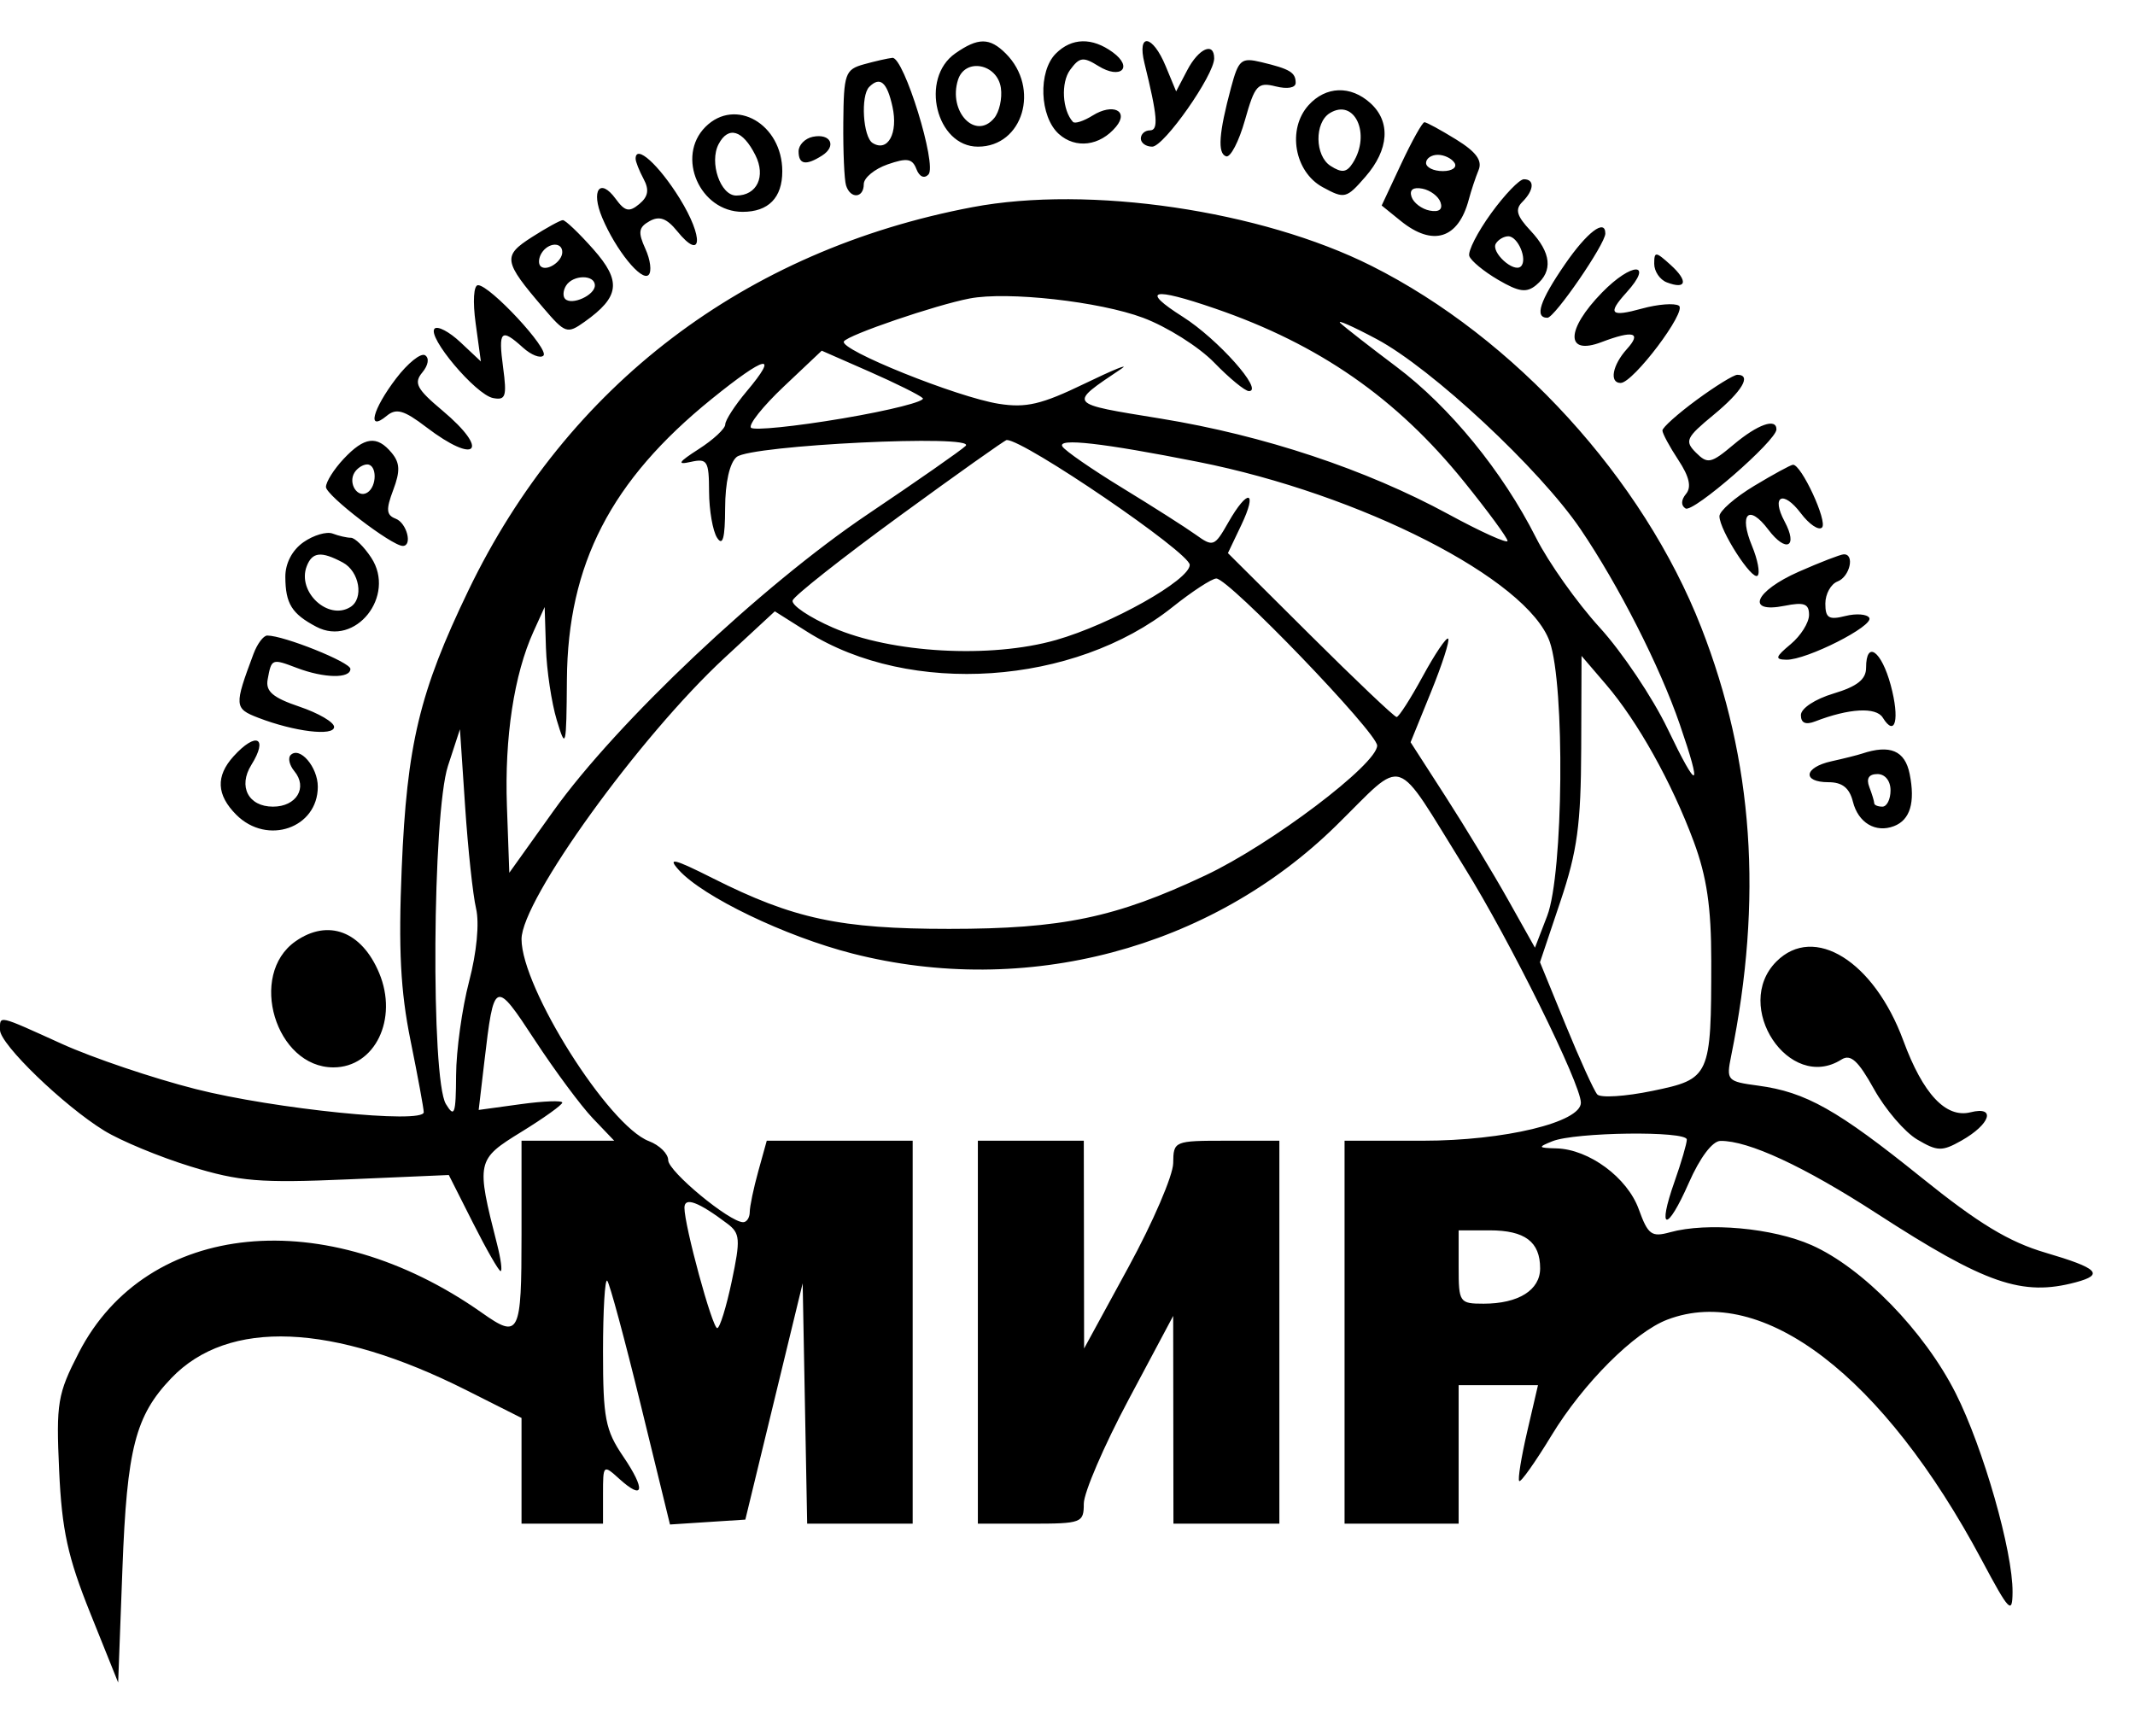
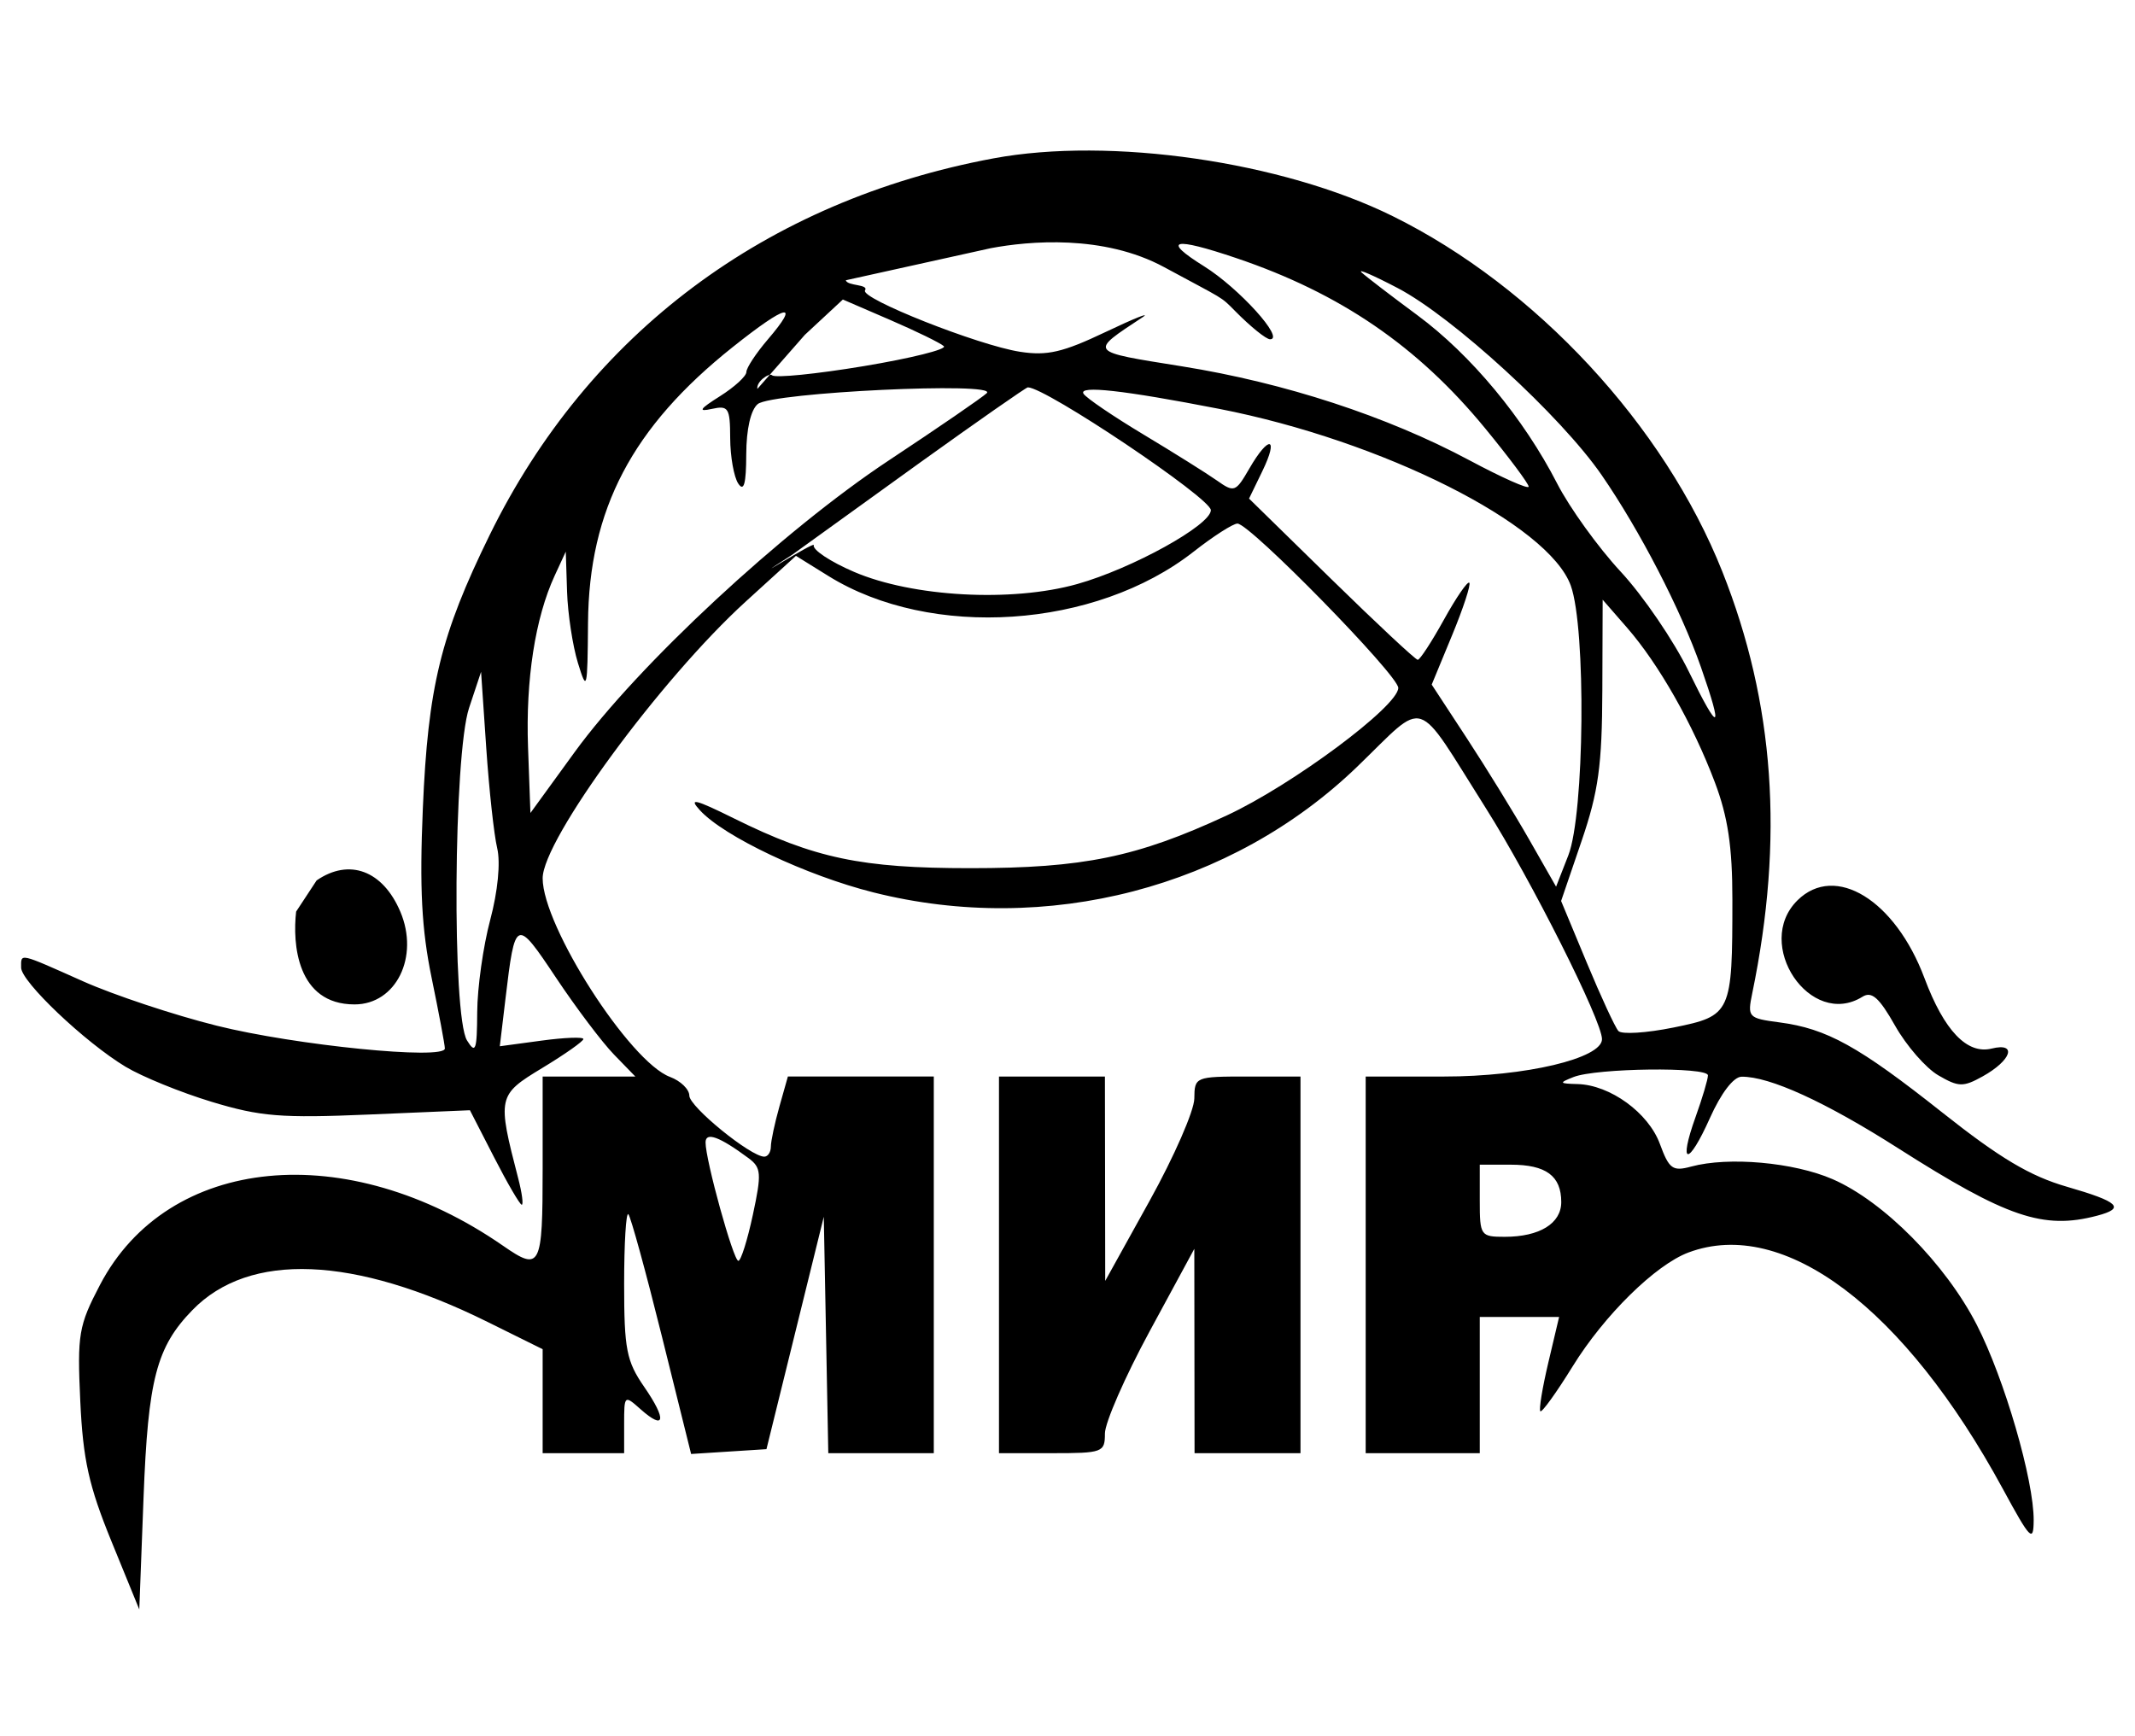
- <svg xmlns="http://www.w3.org/2000/svg" width="262" height="213" viewBox="0 0 262 213" version="1.1">
-   <path d="M 117.223 6.557 C 112.844 9.624, 114.886 18, 120.012 18 C 125.536 18, 127.680 10.823, 123.427 6.570 C 121.451 4.594, 120.029 4.591, 117.223 6.557 M 129.571 6.571 C 127.371 8.771, 127.572 14.302, 129.928 16.435 C 131.991 18.302, 134.987 17.925, 136.958 15.550 C 138.581 13.595, 136.563 12.631, 134.086 14.178 C 132.989 14.864, 131.901 15.216, 131.670 14.962 C 130.354 13.519, 130.169 10.151, 131.319 8.579 C 132.470 7.004, 132.930 6.940, 134.778 8.093 C 137.518 9.805, 139.123 8.294, 136.557 6.418 C 134.024 4.566, 131.522 4.621, 129.571 6.571 M 140.444 7.750 C 142.053 14.286, 142.193 16, 141.113 16 C 140.501 16, 140 16.450, 140 17 C 140 17.550, 140.628 18, 141.396 18 C 142.839 18, 149 9.220, 149 7.162 C 149 5.097, 147.102 5.927, 145.698 8.607 L 144.332 11.215 143.044 8.107 C 141.439 4.231, 139.512 3.966, 140.444 7.750 M 106.021 7.890 C 103.717 8.531, 103.538 9.037, 103.487 15.040 C 103.456 18.593, 103.608 22.063, 103.823 22.750 C 104.355 24.452, 106 24.337, 106 22.598 C 106 21.827, 107.315 20.737, 108.923 20.177 C 111.302 19.347, 111.960 19.453, 112.456 20.746 C 112.819 21.691, 113.418 21.963, 113.936 21.417 C 115.025 20.270, 110.914 6.962, 109.513 7.100 C 108.956 7.155, 107.384 7.510, 106.021 7.890 M 151.072 10.741 C 149.567 16.340, 149.388 18.838, 150.467 19.187 C 150.998 19.359, 152.037 17.361, 152.776 14.746 C 153.995 10.428, 154.343 10.048, 156.559 10.604 C 157.986 10.962, 159 10.781, 159 10.167 C 159 8.891, 158.297 8.467, 154.791 7.629 C 152.317 7.039, 151.994 7.309, 151.072 10.741 M 117.563 9.801 C 116.329 13.689, 119.708 17.261, 122.004 14.496 C 122.636 13.734, 123.006 12.073, 122.827 10.805 C 122.402 7.812, 118.435 7.055, 117.563 9.801 M 106.667 10.667 C 105.592 11.742, 105.902 16.821, 107.087 17.554 C 108.951 18.706, 110.237 16.354, 109.522 13.099 C 108.855 10.063, 107.999 9.334, 106.667 10.667 M 160.585 12.906 C 157.934 15.835, 158.831 21.073, 162.308 22.969 C 165.001 24.437, 165.217 24.385, 167.558 21.694 C 170.460 18.360, 170.692 14.936, 168.171 12.655 C 165.746 10.460, 162.708 10.561, 160.585 12.906 M 163.184 13.886 C 161.291 15.056, 161.351 19.121, 163.278 20.359 C 164.674 21.254, 165.263 21.177, 166.013 20 C 168.280 16.445, 166.226 12.006, 163.184 13.886 M 86.571 15.571 C 82.921 19.222, 85.883 26, 91.129 26 C 94.304 26, 96 24.267, 96 21.023 C 96 15.232, 90.241 11.902, 86.571 15.571 M 171.948 20.110 L 169.555 25.221 171.888 27.110 C 175.830 30.302, 178.961 29.324, 180.242 24.500 C 180.534 23.400, 181.077 21.766, 181.448 20.869 C 181.931 19.702, 181.148 18.636, 178.693 17.119 C 176.807 15.954, 175.056 15, 174.803 15 C 174.549 15, 173.265 17.300, 171.948 20.110 M 88.186 17.689 C 87.012 19.928, 88.405 24, 90.345 24 C 92.896 24, 94.010 21.651, 92.697 19.040 C 91.143 15.948, 89.376 15.419, 88.186 17.689 M 99.750 16.787 C 98.787 16.985, 98 17.789, 98 18.573 C 98 20.196, 98.885 20.359, 100.872 19.100 C 102.713 17.934, 101.939 16.338, 99.750 16.787 M 78 19.482 C 78 19.839, 78.441 20.955, 78.979 21.961 C 79.693 23.295, 79.549 24.129, 78.448 25.043 C 77.209 26.072, 76.689 25.956, 75.551 24.400 C 73.619 21.759, 72.485 23.351, 73.900 26.718 C 75.571 30.694, 78.736 34.597, 79.594 33.739 C 79.996 33.337, 79.818 31.895, 79.198 30.534 C 78.270 28.499, 78.362 27.897, 79.714 27.140 C 80.920 26.465, 81.820 26.790, 83.093 28.360 C 86.169 32.154, 86.398 29.178, 83.403 24.344 C 80.837 20.205, 78 17.651, 78 19.482 M 175 20 C 175 20.550, 175.927 21, 177.059 21 C 178.191 21, 178.840 20.550, 178.500 20 C 178.160 19.450, 177.234 19, 176.441 19 C 175.648 19, 175 19.450, 175 20 M 182.983 26.182 C 181.317 28.481, 180.113 30.840, 180.307 31.422 C 180.502 32.005, 182.097 33.320, 183.852 34.345 C 186.415 35.842, 187.334 35.968, 188.521 34.982 C 190.599 33.258, 190.362 31.014, 187.813 28.301 C 186.126 26.505, 185.898 25.702, 186.813 24.787 C 188.259 23.341, 188.352 22, 187.006 22 C 186.460 22, 184.649 23.882, 182.983 26.182 M 173.218 24.154 C 173.464 24.895, 174.468 25.655, 175.448 25.846 C 176.588 26.066, 177.069 25.706, 176.782 24.846 C 176.536 24.105, 175.532 23.345, 174.552 23.154 C 173.412 22.934, 172.931 23.294, 173.218 24.154 M 119.342 25.424 C 91.412 30.710, 69.625 47.273, 57.490 72.445 C 51.479 84.913, 49.931 91.363, 49.296 106.581 C 48.883 116.476, 49.146 121.616, 50.375 127.681 C 51.269 132.091, 52 136.060, 52 136.501 C 52 137.972, 33.619 136.105, 23.989 133.655 C 18.757 132.325, 11.382 129.833, 7.600 128.118 C -0.372 124.503, 0 124.587, -0 126.410 C -0 128.160, 7.828 135.720, 12.800 138.771 C 14.835 140.020, 19.600 141.995, 23.389 143.160 C 29.374 145.001, 31.903 145.209, 42.677 144.744 L 55.076 144.208 58.053 150.104 C 59.689 153.347, 61.211 156, 61.434 156 C 61.657 156, 61.466 154.537, 61.011 152.750 C 58.411 142.545, 58.461 142.313, 63.958 138.931 C 66.731 137.225, 69 135.600, 69 135.320 C 69 135.041, 66.692 135.130, 63.871 135.518 L 58.742 136.223 59.430 130.362 C 60.624 120.199, 60.716 120.160, 65.650 127.682 C 68.109 131.432, 71.303 135.738, 72.748 137.250 L 75.374 140 69.687 140 L 64 140 64 151.500 C 64 163.827, 63.733 164.357, 59.154 161.128 C 39.995 147.618, 18.019 149.785, 9.674 166.007 C 7.057 171.094, 6.879 172.165, 7.259 180.500 C 7.592 187.805, 8.313 191.101, 11.085 198 L 14.500 206.500 15.025 192.500 C 15.578 177.764, 16.608 173.753, 21.024 169.140 C 28.016 161.835, 40.837 162.361, 57.248 170.625 L 64 174.025 64 180.513 L 64 187 69 187 L 74 187 74 183.345 C 74 179.750, 74.033 179.720, 76.006 181.506 C 79.025 184.238, 79.261 182.848, 76.474 178.746 C 74.284 175.524, 74 174.047, 74 165.886 C 74 160.816, 74.233 156.900, 74.517 157.184 C 74.802 157.469, 76.651 164.316, 78.627 172.401 L 82.219 187.101 86.842 186.800 L 91.465 186.500 94.982 172 L 98.500 157.500 98.777 172.250 L 99.053 187 105.527 187 L 112 187 112 163.500 L 112 140 103.047 140 L 94.094 140 93.053 143.750 C 92.480 145.813, 92.009 148.063, 92.006 148.750 C 92.003 149.438, 91.639 150, 91.197 150 C 89.532 150, 82 143.766, 82 142.389 C 82 141.598, 80.932 140.544, 79.627 140.048 C 74.674 138.165, 64.003 121.241, 64.001 115.265 C 63.999 110.460, 78.474 90.406, 88.934 80.721 L 95.084 75.028 99.064 77.540 C 111.661 85.493, 131.825 84.126, 143.891 74.502 C 146.306 72.576, 148.723 71, 149.263 71 C 150.790 71, 169 89.918, 169 91.504 C 169 93.792, 155.984 103.633, 147.940 107.427 C 136.916 112.627, 130.344 114, 116.471 114 C 103.106 114, 97.386 112.776, 87.500 107.801 C 82.686 105.378, 81.857 105.177, 83.306 106.781 C 86.272 110.066, 96.354 114.917, 104.596 117.025 C 125.851 122.461, 148.534 116.465, 163.964 101.333 C 172.623 92.840, 170.888 92.272, 179.738 106.500 C 185.287 115.421, 194 133.037, 194 135.336 C 194 137.738, 184.599 140, 174.616 140 L 165 140 165 163.500 L 165 187 172 187 L 179 187 179 178.500 L 179 170 183.869 170 L 188.737 170 187.410 175.708 C 186.681 178.848, 186.241 181.574, 186.434 181.767 C 186.626 181.960, 188.409 179.442, 190.396 176.172 C 194.281 169.776, 200.562 163.497, 204.617 161.955 C 216.316 157.507, 231.129 168.846, 243.213 191.500 C 246.563 197.780, 246.950 198.182, 246.974 195.410 C 247.016 190.412, 243.383 177.702, 239.991 170.981 C 236.149 163.371, 228.566 155.580, 222.305 152.811 C 217.535 150.701, 209.515 149.974, 204.940 151.236 C 202.670 151.863, 202.236 151.542, 201.101 148.402 C 199.697 144.520, 194.996 141.048, 191 140.940 C 188.730 140.879, 188.684 140.799, 190.500 140.065 C 193.283 138.940, 207 138.767, 207 139.857 C 207 140.347, 206.320 142.675, 205.489 145.030 C 203.327 151.159, 204.567 151.266, 207.242 145.182 C 208.611 142.070, 210.140 140.038, 211.124 140.024 C 214.544 139.974, 221.393 143.152, 230.298 148.921 C 243.686 157.593, 248.154 159.137, 254.750 157.370 C 258.271 156.426, 257.462 155.636, 251.039 153.749 C 246.528 152.424, 242.823 150.180, 235.790 144.515 C 225.473 136.205, 221.598 134.024, 215.762 133.241 C 211.944 132.729, 211.830 132.604, 212.439 129.605 C 216.356 110.329, 215.175 93.397, 208.769 77 C 201.636 58.742, 185.863 41.447, 168.307 32.632 C 154.744 25.821, 133.648 22.716, 119.342 25.424 M 65.263 29.107 C 61.662 31.413, 61.766 32.054, 66.680 37.793 C 69.370 40.934, 69.603 41.013, 71.742 39.492 C 76.059 36.422, 76.287 34.517, 72.806 30.585 C 71.060 28.613, 69.377 27.008, 69.066 27.017 C 68.755 27.026, 67.043 27.967, 65.263 29.107 M 192.048 32.430 C 188.955 36.926, 188.275 39, 189.896 39 C 190.779 39, 197 29.948, 197 28.662 C 197 26.786, 194.758 28.492, 192.048 32.430 M 183.570 29.887 C 182.917 30.944, 185.783 33.550, 186.648 32.686 C 187.481 31.852, 186.276 29, 185.090 29 C 184.556 29, 183.871 29.399, 183.570 29.887 M 66.459 31.067 C 66.096 31.653, 66.040 32.373, 66.333 32.667 C 67.050 33.383, 69 32.121, 69 30.941 C 69 29.663, 67.274 29.748, 66.459 31.067 M 203 32.376 C 203 33.304, 203.694 34.329, 204.543 34.655 C 206.970 35.586, 207.205 34.495, 205.006 32.506 C 203.175 30.849, 203 30.837, 203 32.376 M 196.604 35.894 C 192.129 40.476, 192.090 43.677, 196.529 41.989 C 200.435 40.504, 201.500 40.790, 199.655 42.829 C 197.868 44.804, 197.459 47, 198.880 47 C 200.419 47, 207.076 38.165, 206.026 37.516 C 205.476 37.176, 203.446 37.335, 201.513 37.869 C 197.623 38.943, 197.217 38.522, 199.603 35.887 C 203.001 32.132, 200.271 32.138, 196.604 35.894 M 69.459 35.067 C 69.096 35.653, 69.050 36.384, 69.357 36.690 C 70.179 37.513, 73 36.229, 73 35.031 C 73 33.674, 70.303 33.701, 69.459 35.067 M 58.370 39.679 L 59.011 44.359 56.509 42.009 C 55.134 40.716, 53.704 39.963, 53.333 40.334 C 52.366 41.300, 58.370 48.432, 60.503 48.851 C 62.054 49.156, 62.218 48.659, 61.740 45.101 C 61.132 40.565, 61.478 40.218, 64.177 42.661 C 65.187 43.574, 66.318 44.016, 66.691 43.642 C 67.450 42.883, 60.125 35, 58.661 35 C 58.125 35, 58.001 36.992, 58.370 39.679 M 119 36.631 C 114.826 37.428, 104.052 41.107, 103.561 41.902 C 102.940 42.906, 117.469 48.757, 122.579 49.560 C 125.919 50.085, 127.823 49.637, 133.079 47.093 C 136.611 45.384, 138.659 44.551, 137.631 45.243 C 131.031 49.684, 130.878 49.490, 142.470 51.379 C 155.069 53.432, 167.632 57.609, 177.750 63.110 C 181.738 65.278, 185 66.752, 185 66.386 C 185 66.021, 182.591 62.739, 179.646 59.095 C 171.383 48.868, 161.885 42.261, 149.142 37.877 C 141.346 35.194, 139.909 35.556, 145.151 38.881 C 149.452 41.608, 155.138 48, 153.264 48 C 152.785 48, 150.865 46.424, 148.998 44.498 C 147.131 42.571, 143.206 40.098, 140.276 39.002 C 134.920 36.998, 123.650 35.742, 119 36.631 M 164.500 39.663 C 165.050 40.181, 168.126 42.579, 171.336 44.991 C 177.919 49.937, 184.385 57.853, 188.498 66 C 190.025 69.025, 193.534 73.975, 196.295 77 C 199.056 80.025, 202.819 85.637, 204.657 89.472 C 208.388 97.254, 208.939 97.042, 206.138 88.902 C 203.687 81.777, 198.633 71.837, 193.955 64.941 C 188.959 57.575, 175.703 45.217, 168.928 41.610 C 165.942 40.020, 163.950 39.144, 164.500 39.663 M 48.611 46.443 C 45.701 50.259, 44.990 53.083, 47.455 51.037 C 48.627 50.065, 49.570 50.333, 52.299 52.415 C 58.472 57.123, 60.195 55.343, 54.276 50.373 C 51.131 47.733, 50.749 47.007, 51.824 45.712 C 52.566 44.818, 52.706 43.936, 52.160 43.599 C 51.644 43.280, 50.047 44.560, 48.611 46.443 M 96.179 47.445 C 93.615 49.868, 91.808 52.141, 92.164 52.497 C 92.520 52.853, 97.571 52.339, 103.389 51.355 C 109.206 50.371, 113.636 49.249, 113.233 48.863 C 112.830 48.476, 109.877 47.008, 106.671 45.600 L 100.841 43.040 96.179 47.445 M 87.325 48.973 C 74.976 58.965, 69.676 69.236, 69.568 83.386 C 69.504 91.774, 69.434 92.054, 68.327 88.386 C 67.682 86.249, 67.083 82.250, 66.996 79.500 L 66.838 74.500 65.475 77.500 C 63.085 82.762, 61.906 90.490, 62.207 98.921 L 62.500 107.114 67.922 99.525 C 75.681 88.665, 93.479 71.861, 106.501 63.102 C 112.551 59.032, 117.950 55.263, 118.500 54.725 C 119.976 53.281, 92.156 54.625, 90.400 56.083 C 89.538 56.799, 88.994 59.214, 88.985 62.372 C 88.974 66.052, 88.696 67.076, 88 66 C 87.467 65.175, 87.024 62.630, 87.015 60.344 C 87.001 56.553, 86.802 56.232, 84.750 56.692 C 83.019 57.080, 83.250 56.716, 85.750 55.113 C 87.537 53.967, 89 52.607, 89 52.091 C 89 51.576, 90.181 49.750, 91.624 48.034 C 95.686 43.207, 93.994 43.577, 87.325 48.973 M 208.197 49.087 C 205.889 50.784, 204.003 52.472, 204.007 52.837 C 204.010 53.201, 204.889 54.829, 205.960 56.454 C 207.308 58.498, 207.599 59.779, 206.905 60.615 C 206.287 61.359, 206.264 62.045, 206.845 62.404 C 207.768 62.975, 218 54.073, 218 52.699 C 218 51.263, 215.692 52.081, 212.743 54.563 C 209.976 56.891, 209.553 56.982, 208.128 55.557 C 206.703 54.131, 206.900 53.707, 210.280 50.921 C 213.791 48.027, 214.993 46, 213.197 46 C 212.755 46, 210.505 47.389, 208.197 49.087 M 42.174 56.314 C 40.978 57.587, 40 59.141, 40 59.766 C 40 60.800, 48.082 67, 49.430 67 C 50.650 67, 49.920 64.183, 48.566 63.664 C 47.404 63.218, 47.345 62.547, 48.255 60.137 C 49.127 57.826, 49.085 56.807, 48.067 55.580 C 46.263 53.406, 44.726 53.598, 42.174 56.314 M 110.392 63.329 C 103.364 68.459, 97.459 73.122, 97.270 73.690 C 97.081 74.257, 99.305 75.759, 102.213 77.027 C 109.411 80.166, 121.558 80.841, 129.591 78.548 C 136.332 76.624, 146 71.191, 146 69.326 C 146 67.829, 125.735 54, 123.541 54 C 123.337 54, 117.420 58.198, 110.392 63.329 M 130.375 54.798 C 130.699 55.322, 134.010 57.611, 137.732 59.884 C 141.454 62.157, 145.505 64.738, 146.733 65.619 C 148.871 67.153, 149.041 67.090, 150.733 64.117 C 153.131 59.904, 154.370 60.156, 152.327 64.441 L 150.686 67.882 160.794 77.941 C 166.354 83.473, 171.121 88, 171.389 88 C 171.656 88, 173.101 85.748, 174.599 82.995 C 176.097 80.242, 177.500 78.166, 177.716 78.382 C 177.931 78.598, 176.981 81.547, 175.605 84.935 L 173.102 91.095 177.419 97.797 C 179.793 101.484, 183.227 107.157, 185.050 110.404 L 188.365 116.309 189.867 112.404 C 191.856 107.233, 192.064 84.094, 190.170 78.743 C 187.461 71.091, 167.028 60.648, 147 56.681 C 135.289 54.361, 129.715 53.730, 130.375 54.798 M 43.500 58 C 42.684 59.320, 43.880 61.192, 45.069 60.457 C 46.284 59.707, 46.276 57, 45.059 57 C 44.541 57, 43.840 57.450, 43.500 58 M 215.250 59.641 C 212.912 61.050, 211.002 62.720, 211.004 63.352 C 211.009 65.072, 215.019 71.314, 215.688 70.645 C 216.008 70.325, 215.698 68.685, 215 67 C 213.362 63.046, 214.596 61.812, 217 65 C 219.188 67.901, 220.687 67.152, 219 64 C 217.313 60.848, 218.812 60.099, 221 63 C 222.025 64.359, 223.191 65.142, 223.592 64.741 C 224.311 64.023, 221.039 56.963, 220.023 57.039 C 219.735 57.060, 217.588 58.231, 215.250 59.641 M 37.242 66.543 C 35.853 67.516, 35.006 69.138, 35.015 70.807 C 35.034 74.092, 35.807 75.335, 38.817 76.921 C 43.611 79.447, 48.632 73.139, 45.560 68.451 C 44.677 67.103, 43.551 66, 43.059 66 C 42.566 66, 41.561 65.769, 40.824 65.486 C 40.088 65.203, 38.476 65.679, 37.242 66.543 M 37.638 69.500 C 36.438 72.629, 40.254 76.197, 42.991 74.506 C 44.681 73.461, 44.118 70.134, 42.066 69.035 C 39.419 67.619, 38.316 67.735, 37.638 69.500 M 220.750 70.160 C 215.321 72.554, 214.167 75.317, 219 74.350 C 221.400 73.870, 222 74.093, 222 75.465 C 222 76.408, 220.988 78.024, 219.750 79.056 C 217.855 80.638, 217.772 80.939, 219.223 80.967 C 221.691 81.014, 230 76.809, 229.389 75.821 C 229.108 75.365, 227.780 75.268, 226.439 75.605 C 224.423 76.111, 224 75.846, 224 74.077 C 224 72.900, 224.675 71.678, 225.500 71.362 C 227.012 70.782, 227.645 67.972, 226.250 68.033 C 225.838 68.051, 223.363 69.008, 220.750 70.160 M 31.109 80.250 C 28.721 86.632, 28.745 86.952, 31.683 88.087 C 36.113 89.799, 41 90.390, 41 89.214 C 41 88.638, 39.087 87.520, 36.750 86.730 C 33.481 85.624, 32.580 84.855, 32.845 83.396 C 33.314 80.820, 33.354 80.804, 36.426 81.972 C 39.768 83.243, 43 83.303, 43 82.094 C 43 81.274, 34.840 78, 32.797 78 C 32.331 78, 31.572 79.013, 31.109 80.250 M 229 81.960 C 229 83.380, 227.898 84.250, 225 85.118 C 222.726 85.800, 221 86.942, 221 87.765 C 221 88.736, 221.577 88.991, 222.750 88.537 C 226.909 86.928, 230.224 86.744, 231.047 88.076 C 232.583 90.562, 233.149 88.268, 232.027 84.101 C 230.884 79.855, 229 78.522, 229 81.960 M 194.041 91.824 C 194.007 101.188, 193.566 104.440, 191.491 110.622 L 188.982 118.096 192.134 125.798 C 193.867 130.034, 195.612 133.868, 196.010 134.317 C 196.408 134.766, 199.454 134.572, 202.778 133.885 C 209.875 132.419, 210 132.143, 210 117.913 C 210 111.330, 209.451 107.598, 207.850 103.288 C 205.155 96.033, 200.972 88.542, 197.080 84 L 194.081 80.500 194.041 91.824 M 54.972 94 C 53.060 99.847, 52.861 132.453, 54.720 135.500 C 55.774 137.230, 55.943 136.752, 55.970 131.960 C 55.986 128.913, 56.704 123.738, 57.564 120.460 C 58.500 116.894, 58.844 113.295, 58.421 111.500 C 58.032 109.850, 57.428 104.225, 57.079 99 L 56.443 89.500 54.972 94 M 28.655 92.829 C 26.456 95.259, 26.567 97.567, 29 100 C 32.786 103.786, 39 101.642, 39 96.551 C 39 94.135, 36.783 91.551, 35.667 92.667 C 35.310 93.024, 35.514 93.914, 36.121 94.645 C 37.791 96.658, 36.382 99, 33.500 99 C 30.480 99, 29.193 96.522, 30.842 93.881 C 32.958 90.492, 31.433 89.759, 28.655 92.829 M 228.500 92.491 C 227.950 92.675, 226.262 93.098, 224.750 93.432 C 221.370 94.177, 221.115 96, 224.392 96 C 226.079 96, 226.960 96.703, 227.383 98.390 C 228.034 100.985, 230.169 102.256, 232.423 101.391 C 234.406 100.630, 235.049 98.493, 234.348 94.989 C 233.774 92.122, 231.947 91.342, 228.500 92.491 M 229.393 96.582 C 229.727 97.452, 230 98.352, 230 98.582 C 230 98.812, 230.450 99, 231 99 C 231.550 99, 232 98.100, 232 97 C 232 95.830, 231.333 95, 230.393 95 C 229.338 95, 228.995 95.544, 229.393 96.582 M 36.262 115.529 C 30.398 119.636, 33.817 131, 40.916 131 C 46.012 131, 48.890 125.066, 46.532 119.423 C 44.387 114.288, 40.265 112.725, 36.262 115.529 M 218 118 C 212.532 123.468, 219.563 134.092, 225.969 130.041 C 227.101 129.324, 228.017 130.154, 229.969 133.661 C 231.361 136.164, 233.747 138.948, 235.270 139.849 C 237.752 141.317, 238.316 141.332, 240.690 139.994 C 244.258 137.982, 244.995 135.712, 241.821 136.509 C 238.798 137.268, 235.986 134.272, 233.573 127.722 C 229.981 117.971, 222.623 113.377, 218 118 M 120 163.500 L 120 187 126.500 187 C 132.735 187, 133 186.900, 133 184.545 C 133 183.195, 135.468 177.457, 138.485 171.795 L 143.970 161.500 143.985 174.250 L 144 187 150.500 187 L 157 187 157 163.500 L 157 140 150.500 140 C 144.083 140, 144 140.035, 143.971 142.750 C 143.955 144.262, 141.488 150, 138.489 155.500 L 133.037 165.500 133.019 152.750 L 133 140 126.500 140 L 120 140 120 163.500 M 83.992 148.215 C 83.977 150.393, 87.408 163, 88.015 163 C 88.330 163, 89.132 160.412, 89.798 157.250 C 90.887 152.081, 90.832 151.366, 89.255 150.177 C 85.705 147.500, 84 146.864, 83.992 148.215 M 179 155.500 C 179 159.855, 179.099 160, 182.066 160 C 186.337 160, 189 158.335, 189 155.665 C 189 152.403, 187.136 151, 182.800 151 L 179 151 179 155.500" stroke="none" fill="black" fill-rule="evenodd" />
+ <svg xmlns="http://www.w3.org/2000/svg" width="262" height="213" version="1.1">
+   <g>
+     <path stroke="null" id="svg_1" fill-rule="evenodd" fill="black" d="m121.934,19.433c-27.93,5.199 -49.717,21.489 -61.852,46.246c-6.011,12.263 -7.559,18.606 -8.194,33.573c-0.413,9.732 -0.15,14.787 1.079,20.752c0.894,4.337 1.625,8.241 1.625,8.675c0,1.447 -18.381,-0.389 -28.011,-2.799c-5.232,-1.308 -12.607,-3.759 -16.389,-5.446c-7.972,-3.555 -7.6,-3.473 -7.6,-1.68c0,1.721 7.828,9.157 12.8,12.157c2.035,1.228 6.8,3.171 10.589,4.317c5.985,1.811 8.514,2.015 19.288,1.558l12.399,-0.527l2.977,5.799c1.636,3.19 3.158,5.799 3.381,5.799c0.223,0 0.032,-1.439 -0.423,-3.196c-2.6,-10.037 -2.55,-10.265 2.947,-13.591c2.773,-1.678 5.042,-3.276 5.042,-3.551c0,-0.274 -2.308,-0.187 -5.129,0.195l-5.129,0.693l0.688,-5.764c1.194,-9.996 1.286,-10.034 6.22,-2.636c2.459,3.688 5.653,7.923 7.098,9.41l2.626,2.705l-5.687,0l-5.687,0l0,11.31c0,12.124 -0.267,12.645 -4.846,9.469c-19.159,-13.287 -41.135,-11.156 -49.48,4.799c-2.617,5.003 -2.795,6.057 -2.415,14.254c0.333,7.185 1.054,10.426 3.826,17.212l3.415,8.36l0.525,-13.769c0.553,-14.493 1.583,-18.438 5.999,-22.975c6.992,-7.185 19.813,-6.667 36.224,1.461l6.752,3.344l0,6.381l0,6.38l5,0l5,0l0,-3.595c0,-3.536 0.033,-3.565 2.006,-1.809c3.019,2.687 3.255,1.32 0.468,-2.715c-2.19,-3.169 -2.474,-4.622 -2.474,-12.648c0,-4.986 0.233,-8.838 0.517,-8.559c0.285,0.28 2.134,7.014 4.11,14.966l3.592,14.458l4.623,-0.296l4.623,-0.295l3.517,-14.261l3.518,-14.261l0.277,14.507l0.276,14.507l6.474,0l6.473,0l0,-23.113l0,-23.113l-8.953,0l-8.953,0l-1.041,3.688c-0.573,2.029 -1.044,4.242 -1.047,4.918c-0.003,0.677 -0.367,1.229 -0.809,1.229c-1.665,0 -9.197,-6.131 -9.197,-7.486c0,-0.778 -1.068,-1.815 -2.373,-2.302c-4.953,-1.852 -15.624,-18.497 -15.626,-24.375c-0.002,-4.726 14.473,-24.449 24.933,-33.975l6.15,-5.599l3.98,2.471c12.597,7.822 32.761,6.477 44.827,-2.988c2.415,-1.894 4.832,-3.444 5.372,-3.444c1.527,0 19.737,18.606 19.737,20.166c0,2.25 -13.016,11.929 -21.06,15.661c-11.024,5.114 -17.596,6.465 -31.469,6.465c-13.365,0 -19.085,-1.204 -28.971,-6.097c-4.814,-2.383 -5.643,-2.581 -4.194,-1.003c2.966,3.231 13.048,8.002 21.29,10.075c21.255,5.346 43.938,-0.551 59.368,-15.433c8.659,-8.353 6.924,-8.912 15.774,5.082c5.549,8.774 14.262,26.1 14.262,28.361c0,2.362 -9.401,4.587 -19.384,4.587l-9.616,0l0,23.113l0,23.113l7,0l7,0l0,-8.36l0,-8.36l4.869,0l4.868,0l-1.327,5.614c-0.729,3.088 -1.169,5.769 -0.976,5.959c0.192,0.19 1.975,-2.287 3.962,-5.503c3.885,-6.291 10.166,-12.466 14.221,-13.983c11.699,-4.375 26.512,6.777 38.596,29.058c3.35,6.177 3.737,6.572 3.761,3.846c0.042,-4.916 -3.591,-17.416 -6.983,-24.026c-3.842,-7.485 -11.425,-15.147 -17.686,-17.871c-4.77,-2.075 -12.79,-2.79 -17.365,-1.549c-2.27,0.617 -2.704,0.301 -3.839,-2.787c-1.404,-3.818 -6.105,-7.233 -10.101,-7.339c-2.27,-0.06 -2.316,-0.139 -0.5,-0.861c2.783,-1.106 16.5,-1.277 16.5,-0.205c0,0.482 -0.68,2.772 -1.511,5.088c-2.162,6.028 -0.922,6.133 1.753,0.149c1.369,-3.061 2.898,-5.059 3.882,-5.073c3.42,-0.049 10.269,3.076 19.174,8.75c13.388,8.529 17.856,10.048 24.452,8.31c3.521,-0.928 2.712,-1.705 -3.711,-3.561c-4.511,-1.303 -8.216,-3.51 -15.249,-9.082c-10.317,-8.173 -14.192,-10.318 -20.028,-11.088c-3.818,-0.504 -3.932,-0.626 -3.323,-3.576c3.917,-18.958 2.736,-35.611 -3.67,-51.738c-7.133,-17.957 -22.906,-34.967 -40.462,-43.637c-13.563,-6.699 -34.659,-9.753 -48.965,-7.089m-18.143,14.963c0.206,0.726 2.853,0.462 2.362,1.244c-0.621,0.987 13.908,6.742 19.018,7.532c3.34,0.516 5.244,0.076 10.5,-2.426c3.532,-1.681 5.58,-2.5 4.552,-1.82c-6.6,4.368 -6.753,4.177 4.839,6.035c12.599,2.019 25.162,6.127 35.28,11.538c3.988,2.132 7.25,3.582 7.25,3.222c0,-0.359 -2.409,-3.587 -5.354,-7.171c-8.263,-10.058 -17.761,-16.557 -30.504,-20.868c-7.796,-2.639 -9.233,-2.283 -3.991,0.987c4.301,2.682 9.987,8.969 8.113,8.969c-0.479,0 -2.399,-1.55 -4.266,-3.444c-1.867,-1.895 -1.261,-1.364 -8.722,-5.405c-7.461,-4.042 -16.626,-3.206 -21.276,-2.332m45.5,2.982c0.55,0.509 3.626,2.868 6.836,5.24c6.583,4.864 13.049,12.65 17.162,20.663c1.527,2.975 5.036,7.844 7.797,10.819c2.761,2.975 6.524,8.495 8.362,12.266c3.731,7.654 4.282,7.445 1.481,-0.561c-2.451,-7.008 -7.505,-16.784 -12.183,-23.566c-4.996,-7.245 -18.252,-19.399 -25.027,-22.947c-2.986,-1.564 -4.978,-2.425 -4.428,-1.915m-74.15,14.292c-0.156,-0.891 1.458,-2.02 1.814,-1.67c0.356,0.35 5.407,-0.155 11.225,-1.123c5.817,-0.968 10.247,-2.071 9.844,-2.451c-0.403,-0.381 -3.356,-1.824 -6.562,-3.209l-5.83,-2.518l-4.662,4.332m-8.854,1.503c-12.349,9.827 -17.649,19.929 -17.757,33.846c-0.064,8.25 -0.134,8.525 -1.241,4.918c-0.645,-2.102 -1.244,-6.035 -1.331,-8.74l-0.158,-4.918l-1.363,2.951c-2.39,5.175 -3.569,12.776 -3.268,21.068l0.293,8.058l5.422,-7.464c7.759,-10.681 25.557,-27.208 38.579,-35.823c6.05,-4.003 11.449,-7.71 11.999,-8.239c1.476,-1.42 -26.344,-0.098 -28.1,1.336c-0.862,0.704 -1.406,3.079 -1.415,6.185c-0.011,3.619 -0.289,4.626 -0.985,3.568c-0.533,-0.811 -0.976,-3.314 -0.985,-5.563c-0.014,-3.729 -0.213,-4.044 -2.265,-3.592c-1.731,0.382 -1.5,0.024 1,-1.553c1.787,-1.127 3.25,-2.465 3.25,-2.972c0,-0.507 1.181,-2.302 2.624,-3.99c4.062,-4.747 2.37,-4.384 -4.299,0.924m7.319,25.475c-7.07,4.56 2.815,-1.724 2.626,-1.166c-0.189,0.558 2.035,2.035 4.943,3.282c7.198,3.087 19.345,3.751 27.378,1.496c6.741,-1.892 16.409,-7.236 16.409,-9.07c0,-1.472 -20.265,-15.073 -22.459,-15.073c-0.204,0 -6.121,4.129 -13.149,9.175m19.983,-8.39c0.324,0.515 3.635,2.767 7.357,5.002c3.722,2.236 7.773,4.774 9.001,5.64c2.138,1.509 2.308,1.447 4,-1.477c2.398,-4.144 3.637,-3.896 1.594,0.319l-1.641,3.384l10.108,9.893c5.56,5.441 10.327,9.893 10.595,9.893c0.267,0 1.712,-2.215 3.21,-4.923c1.498,-2.708 2.901,-4.749 3.117,-4.537c0.215,0.212 -0.735,3.113 -2.111,6.445l-2.503,6.058l4.317,6.592c2.374,3.626 5.808,9.206 7.631,12.399l3.315,5.808l1.502,-3.841c1.989,-5.086 2.197,-27.843 0.303,-33.106c-2.709,-7.526 -23.142,-17.797 -43.17,-21.698c-11.711,-2.282 -17.285,-2.902 -16.625,-1.852m63.666,36.416c-0.034,9.21 -0.475,12.408 -2.55,18.488l-2.509,7.351l3.152,7.575c1.733,4.166 3.478,7.937 3.876,8.379c0.398,0.442 3.444,0.251 6.768,-0.425c7.097,-1.442 7.222,-1.713 7.222,-15.709c0,-6.475 -0.549,-10.145 -2.15,-14.384c-2.695,-7.135 -6.878,-14.503 -10.77,-18.97l-2.999,-3.442l-0.04,11.137m-139.069,2.14c-1.912,5.751 -2.111,37.819 -0.252,40.816c1.054,1.701 1.223,1.231 1.25,-3.482c0.016,-2.997 0.734,-8.087 1.594,-11.31c0.936,-3.507 1.28,-7.047 0.857,-8.812c-0.389,-1.623 -0.993,-7.155 -1.342,-12.294l-0.636,-9.343l-1.471,4.426m-21.222,24.997c-0.457,3.905 0.067,11.394 7.166,11.394c5.096,0 7.974,-5.836 5.616,-11.386c-2.145,-5.05 -6.267,-6.588 -10.27,-3.83m181.738,2.43c-5.468,5.378 1.563,15.827 7.969,11.843c1.132,-0.705 2.048,0.111 4,3.56c1.392,2.462 3.778,5.2 5.301,6.086c2.482,1.444 3.046,1.459 5.42,0.143c3.568,-1.979 4.305,-4.211 1.131,-3.428c-3.023,0.746 -5.835,-2.2 -8.248,-8.642c-3.592,-9.59 -10.95,-14.109 -15.573,-9.562m-98,44.75l0,23.113l6.5,0c6.235,0 6.5,-0.098 6.5,-2.415c0,-1.328 2.468,-6.971 5.485,-12.54l5.485,-10.125l0.015,12.54l0.015,12.54l6.5,0l6.5,0l0,-23.113l0,-23.113l-6.5,0c-6.417,0 -6.5,0.034 -6.529,2.705c-0.016,1.487 -2.483,7.131 -5.482,12.54l-5.452,9.835l-0.018,-12.54l-0.019,-12.54l-6.5,0l-6.5,0l0,23.113m-36.008,-15.033c-0.015,2.142 3.416,14.541 4.023,14.541c0.315,0 1.117,-2.545 1.783,-5.655c1.089,-5.084 1.034,-5.787 -0.543,-6.956c-3.55,-2.633 -5.255,-3.258 -5.263,-1.93m95.008,7.165c0,4.283 0.099,4.426 3.066,4.426c4.271,0 6.934,-1.638 6.934,-4.264c0,-3.208 -1.864,-4.588 -6.2,-4.588l-3.8,0l0,4.426" />
+   </g>
</svg>
